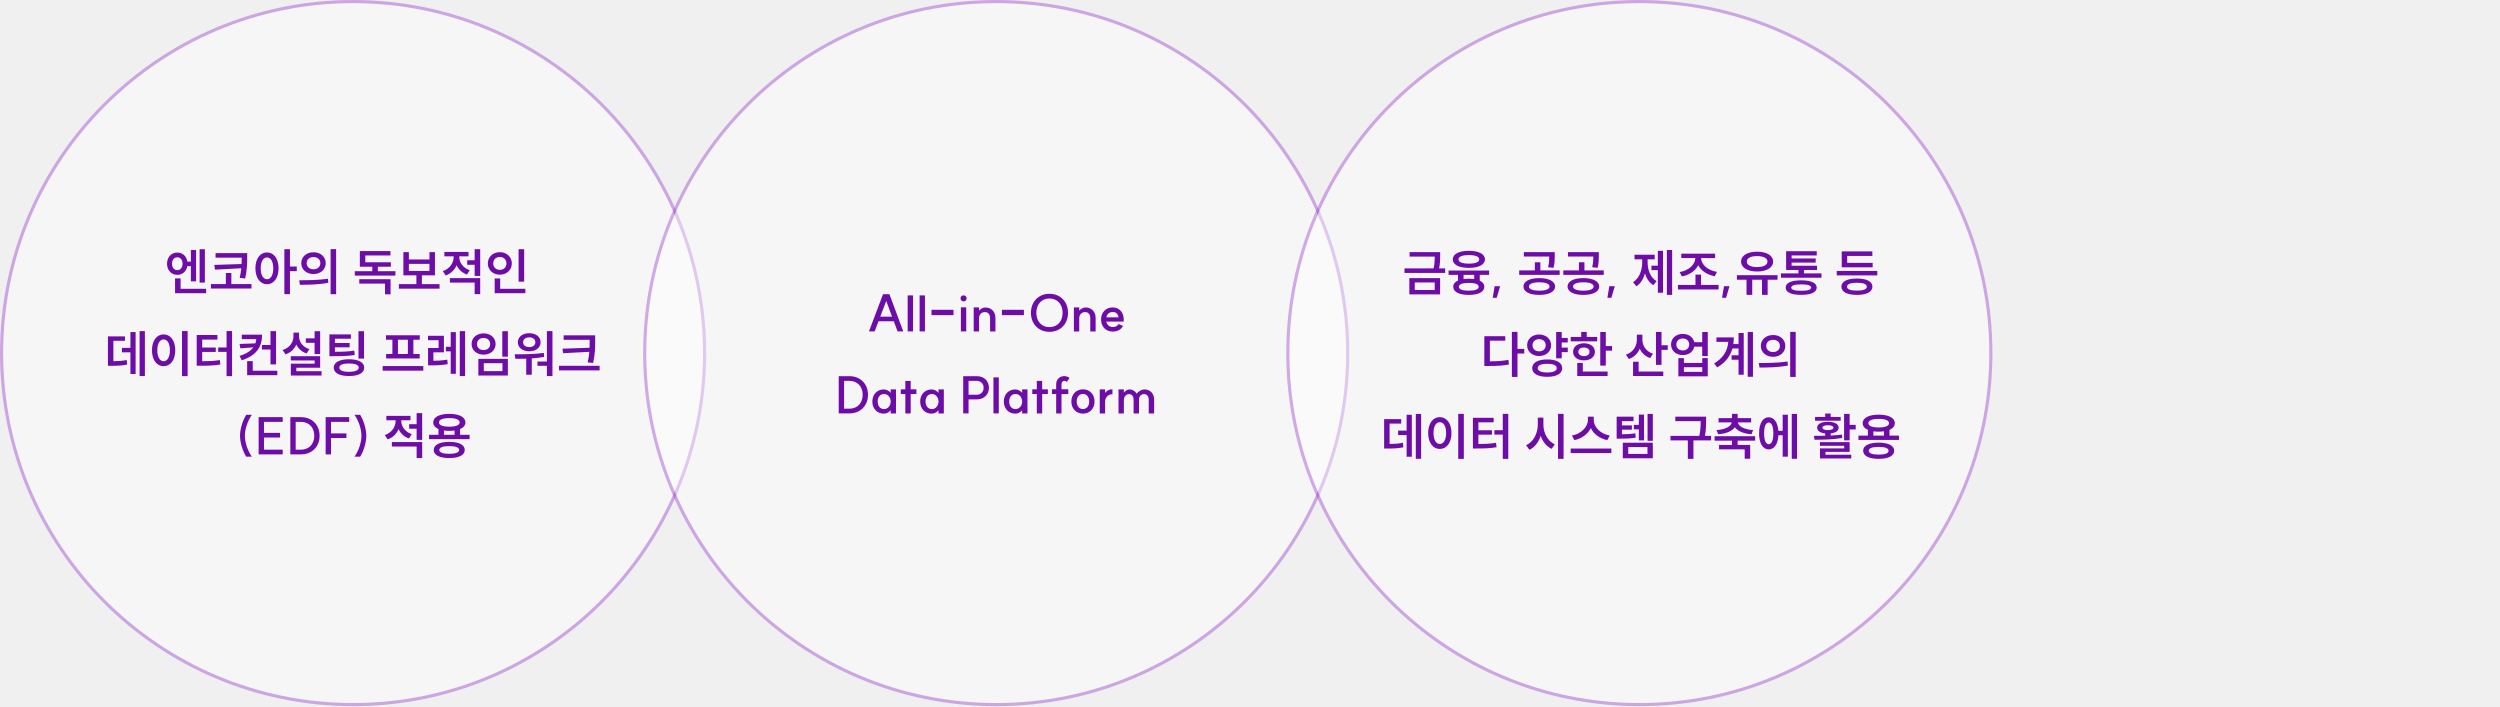
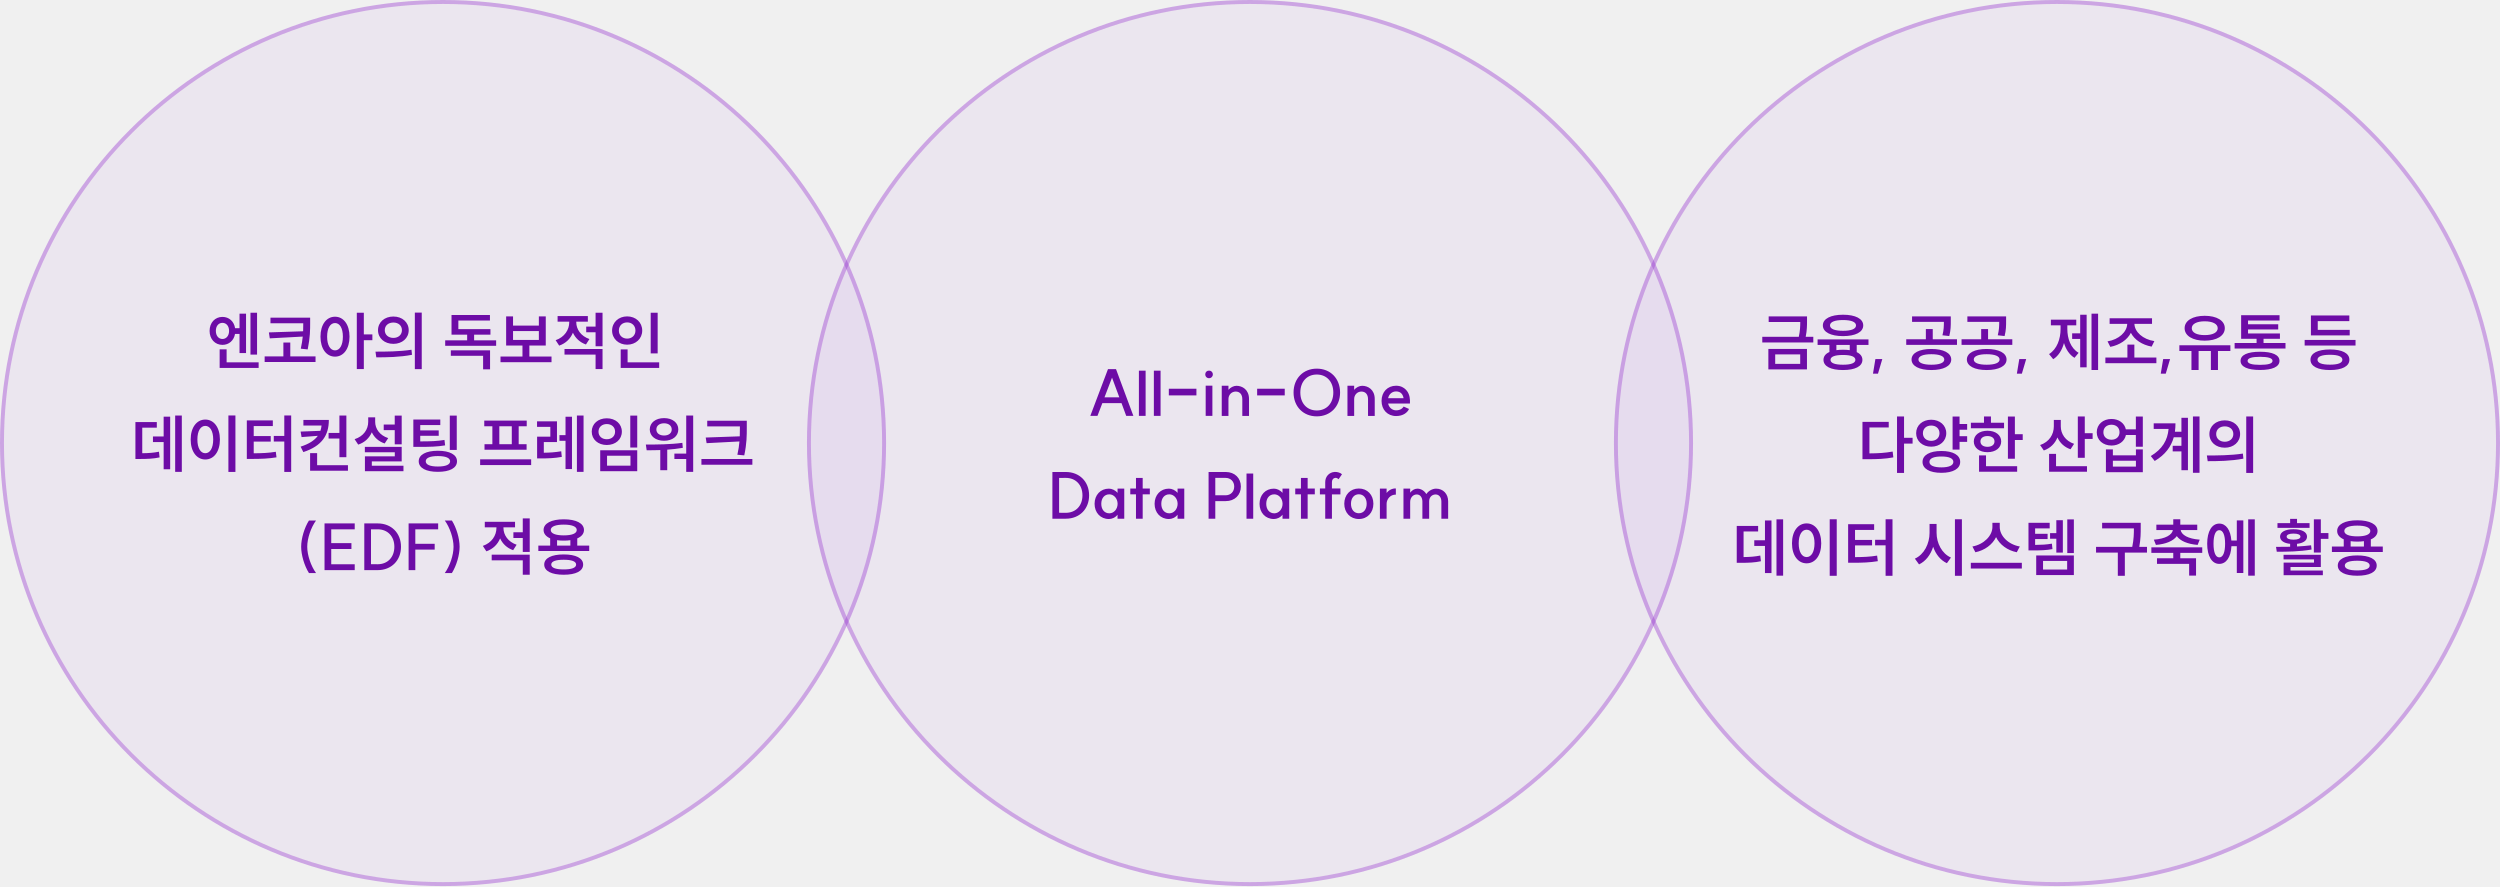
- <svg xmlns="http://www.w3.org/2000/svg" width="793" height="224" viewBox="0 0 793 224" fill="none">
-   <circle opacity="0.4" cx="112" cy="112" r="111.5" fill="white" stroke="#9735D0" />
+ <svg xmlns="http://www.w3.org/2000/svg" width="632" height="224" viewBox="0 0 632 224" fill="none">
+   <circle opacity="0.4" cx="112" cy="112" r="111.5" fill="#9735D0" fill-opacity="0.14" stroke="#9735D0" />
  <path d="M56.231 80.112C57.911 80.112 59.175 81.264 59.431 82.976H60.551V79.296H62.199V89.248H60.551V84.416H59.415C59.127 86.08 57.879 87.184 56.231 87.184C54.359 87.184 52.983 85.728 52.983 83.648C52.983 81.568 54.359 80.112 56.231 80.112ZM54.567 83.648C54.567 84.896 55.271 85.696 56.231 85.696C57.191 85.696 57.911 84.896 57.911 83.648C57.911 82.4 57.191 81.616 56.231 81.616C55.271 81.616 54.567 82.4 54.567 83.648ZM55.527 93.008V88.304H57.287V91.6H65.383V93.008H55.527ZM63.319 89.648V79.056H64.983V89.648H63.319ZM68.375 80.304H78.407V81.6C78.407 83.312 78.407 85.312 77.783 88.336L76.039 88.144C76.295 87.008 76.439 85.984 76.535 85.088L68.199 85.536L67.975 84.032L76.631 83.744C76.663 83.008 76.663 82.336 76.663 81.728H68.375V80.304ZM66.903 91.52V90.096H71.639V86.592H73.383V90.096H79.767V91.52H66.903ZM84.696 80.064C86.824 80.064 88.36 82.016 88.36 85.104C88.36 88.208 86.824 90.16 84.696 90.16C82.552 90.16 81.016 88.208 81.016 85.104C81.016 82.016 82.552 80.064 84.696 80.064ZM82.696 85.104C82.696 87.296 83.512 88.576 84.696 88.576C85.88 88.576 86.68 87.296 86.68 85.104C86.68 82.928 85.88 81.664 84.696 81.664C83.512 81.664 82.696 82.928 82.696 85.104ZM90.2 93.296V79.056H91.976V84.544H94.136V86H91.976V93.296H90.2ZM99.448 80.016C101.672 80.016 103.32 81.456 103.32 83.472C103.32 85.504 101.672 86.928 99.448 86.928C97.208 86.928 95.56 85.504 95.56 83.472C95.56 81.456 97.208 80.016 99.448 80.016ZM94.92 88.896C97.448 88.896 101 88.88 104.024 88.416L104.152 89.696C101.032 90.304 97.624 90.336 95.128 90.336L94.92 88.896ZM97.272 83.472C97.272 84.656 98.2 85.424 99.448 85.424C100.68 85.424 101.608 84.656 101.608 83.472C101.608 82.272 100.68 81.536 99.448 81.536C98.2 81.536 97.272 82.272 97.272 83.472ZM104.872 93.312V79.024H106.616V93.312H104.872ZM112.544 86.032H118.096V84.608H114.144V79.632H123.856V81.024H115.872V83.2H123.984V84.608H119.856V86.032H125.424V87.424H112.544V86.032ZM113.968 89.952V88.56H123.888V93.36H122.128V89.952H113.968ZM126.528 90.128H132.08V87.344H127.952V79.984H129.696V82.304H136.224V79.984H137.968V87.344H133.824V90.128H139.424V91.568H126.528V90.128ZM129.696 85.936H136.224V83.696H129.696V85.936ZM148.193 82.56H150.561V79.056H152.321V87.536H150.561V84H148.193V82.56ZM140.465 86C142.721 85.232 143.905 83.36 143.905 81.472V81.312H140.961V79.904H148.609V81.312H145.681V81.472C145.681 83.216 146.817 84.96 149.009 85.712L148.129 87.088C146.561 86.544 145.457 85.456 144.833 84.112C144.225 85.6 143.041 86.8 141.361 87.376L140.465 86ZM142.705 89.648V88.224H152.321V93.296H150.561V89.648H142.705ZM164.497 79.056H166.257V89.344H164.497V79.056ZM154.737 83.568C154.737 81.472 156.401 79.984 158.545 79.984C160.705 79.984 162.353 81.472 162.353 83.568C162.353 85.632 160.705 87.136 158.545 87.136C156.401 87.136 154.737 85.632 154.737 83.568ZM156.449 83.568C156.449 84.8 157.361 85.6 158.545 85.6C159.729 85.6 160.641 84.8 160.641 83.568C160.641 82.304 159.729 81.504 158.545 81.504C157.361 81.504 156.449 82.304 156.449 83.568ZM156.913 93.008V88.32H158.657V91.6H166.641V93.008H156.913ZM44.282 105.04H45.962V119.28H44.282V105.04ZM34.234 116.032V106.704H39.642V108.112H35.962V114.576C37.626 114.56 38.826 114.464 40.186 114.192L40.346 115.632C38.746 115.968 37.338 116.032 35.194 116.032H34.234ZM38.666 111.76V110.336H41.37V105.328H43.018V118.624H41.37V111.76H38.666ZM57.739 105.024H59.515V119.312H57.739V105.024ZM48.203 111.104C48.203 108.016 49.755 106.064 51.899 106.064C54.043 106.064 55.595 108.016 55.595 111.104C55.595 114.208 54.043 116.16 51.899 116.16C49.755 116.16 48.203 114.208 48.203 111.104ZM49.899 111.104C49.899 113.296 50.715 114.576 51.899 114.576C53.083 114.576 53.899 113.296 53.899 111.104C53.899 108.928 53.083 107.664 51.899 107.664C50.715 107.664 49.899 108.928 49.899 111.104ZM71.867 105.024H73.611V119.312H71.867V111.616H69.211V110.208H71.867V105.024ZM62.395 116.016V106.272H68.971V107.712H64.139V110.24H68.443V111.632H64.139V114.592C66.299 114.576 67.899 114.512 69.723 114.208L69.899 115.616C67.835 115.952 66.043 116.016 63.515 116.016H62.395ZM83.067 109.44H85.803V105.04H87.563V115.584H85.803V110.864H83.067V109.44ZM75.995 112.912C78.155 112.224 79.531 111.296 80.347 110.176L76.235 110.496L75.995 109.104L81.003 108.912C81.147 108.48 81.243 108.032 81.291 107.568H76.699V106.16H83.131C83.131 110.048 81.387 112.736 76.683 114.288L75.995 112.912ZM78.395 119.008V114.544H80.171V117.6H87.963V119.008H78.395ZM97.004 107.328H99.788V105.056H101.548V112.32H99.788V108.736H97.004V107.328ZM89.644 111.024C91.916 110.304 93.084 108.544 93.084 106.64V105.504H94.844V106.64C94.844 108.384 95.98 110.064 98.14 110.752L97.244 112.112C95.708 111.6 94.604 110.576 93.996 109.28C93.372 110.72 92.22 111.856 90.556 112.4L89.644 111.024ZM92.236 114.336V112.976H101.548V116.64H93.996V117.744H101.996V119.12H92.252V115.36H99.804V114.336H92.236ZM104.492 106.064H111.308V107.456H106.236V108.8H110.908V110.176H106.236V111.584C108.876 111.584 110.508 111.52 112.364 111.216L112.524 112.592C110.508 112.928 108.732 112.976 105.692 112.976H104.492V106.064ZM105.852 116.608C105.852 114.944 107.708 113.952 110.7 113.952C113.692 113.952 115.532 114.944 115.532 116.608C115.532 118.32 113.692 119.28 110.7 119.28C107.708 119.28 105.852 118.32 105.852 116.608ZM107.628 116.608C107.628 117.472 108.716 117.936 110.7 117.936C112.668 117.936 113.788 117.472 113.788 116.608C113.788 115.76 112.668 115.296 110.7 115.296C108.716 115.296 107.628 115.76 107.628 116.608ZM113.708 113.744V105.056H115.468V113.744H113.708ZM121.38 116.112H134.276V117.568H121.38V116.112ZM122.42 107.76V106.336H133.156V107.76H131.124V112.288H133.124V113.696H122.484V112.288H124.468V107.76H122.42ZM126.228 112.288H129.38V107.76H126.228V112.288ZM135.764 106.512H140.804V111.76H137.476V114.448C138.932 114.432 140.292 114.352 141.876 114.08L142.02 115.504C140.132 115.84 138.548 115.888 136.756 115.888H135.78V110.384H139.124V107.92H135.764V106.512ZM141.428 111.44V110H142.964V105.344H144.596V118.576H142.964V111.44H141.428ZM145.844 119.28V105.04H147.524V119.28H145.844ZM159.333 105.056H161.093V113.136H159.333V105.056ZM149.589 109.12C149.589 107.136 151.205 105.744 153.397 105.744C155.589 105.744 157.205 107.136 157.205 109.12C157.205 111.104 155.589 112.496 153.397 112.496C151.205 112.496 149.589 111.104 149.589 109.12ZM151.301 109.12C151.301 110.304 152.197 111.04 153.397 111.04C154.597 111.04 155.493 110.304 155.493 109.12C155.493 107.952 154.597 107.2 153.397 107.2C152.197 107.2 151.301 107.952 151.301 109.12ZM151.733 119.12V113.824H161.093V119.12H151.733ZM153.461 117.728H159.381V115.216H153.461V117.728ZM173.477 105.04H175.237V119.296H173.477V116.032H170.485V114.672H173.477V105.04ZM163.269 112.384C165.925 112.384 169.445 112.368 172.501 111.952L172.613 113.216C171.317 113.44 169.973 113.584 168.677 113.68V118.864H166.917V113.776C165.685 113.824 164.533 113.824 163.477 113.824L163.269 112.384ZM164.261 108.56C164.261 106.848 165.765 105.696 167.877 105.696C169.989 105.696 171.477 106.848 171.477 108.56C171.477 110.288 169.989 111.424 167.877 111.424C165.765 111.424 164.261 110.288 164.261 108.56ZM165.925 108.56C165.925 109.52 166.725 110.096 167.877 110.096C169.029 110.096 169.813 109.52 169.813 108.56C169.813 107.616 169.029 107.008 167.877 107.008C166.725 107.008 165.925 107.616 165.925 108.56ZM178.789 106.368H188.789V108.048C188.789 110.128 188.789 112.096 188.149 115.12L186.405 114.96C186.693 113.712 186.853 112.608 186.933 111.6L178.629 112.032L178.405 110.608L187.013 110.304C187.045 109.52 187.045 108.784 187.045 108.048V107.792H178.789V106.368ZM177.317 117.488V116.032H190.197V117.488H177.317ZM76.133 138.224C76.133 136.144 76.949 133.408 78.101 131.584H79.893C78.581 133.392 77.669 136.128 77.669 138.224C77.669 140.32 78.581 143.056 79.893 144.864H78.101C76.949 143.04 76.133 140.304 76.133 138.224ZM89.674 132.32V133.808H83.737V137.312H88.841V138.784H83.737V142.64H89.674V144.128H82.041V132.32H89.674ZM95.469 142.64C97.997 142.64 99.693 140.864 99.693 138.224C99.693 135.584 97.997 133.808 95.469 133.808L93.789 133.824V142.624L95.469 142.64ZM92.093 144.128V132.32H95.485C98.941 132.32 101.373 134.752 101.373 138.224C101.373 141.696 98.941 144.128 95.485 144.128H92.093ZM110.767 132.32V133.808H104.991V137.472H109.887V138.944H104.991V144.128H103.295V132.32H110.767ZM116.19 138.224C116.19 140.304 115.39 143.024 114.238 144.864H112.446C113.742 143.072 114.654 140.32 114.654 138.224C114.654 136.128 113.742 133.376 112.446 131.584H114.238C115.39 133.424 116.19 136.144 116.19 138.224ZM129.786 134.56H132.155V131.056H133.915V139.536H132.155V136H129.786V134.56ZM122.059 138C124.315 137.232 125.499 135.36 125.499 133.472V133.312H122.555V131.904H130.203V133.312H127.275V133.472C127.275 135.216 128.411 136.96 130.602 137.712L129.723 139.088C128.155 138.544 127.051 137.456 126.427 136.112C125.819 137.6 124.635 138.8 122.955 139.376L122.059 138ZM124.299 141.648V140.224H133.915V145.296H132.155V141.648H124.299ZM136.091 137.92H139.083V136.096C138.027 135.632 137.419 134.912 137.419 133.984C137.419 132.288 139.403 131.28 142.523 131.28C145.643 131.28 147.627 132.288 147.627 133.984C147.627 134.912 147.019 135.648 145.931 136.112V137.92H148.955V139.296H136.091V137.92ZM137.579 142.72C137.579 141.088 139.435 140.16 142.507 140.16C145.563 140.16 147.419 141.088 147.419 142.72C147.419 144.368 145.563 145.296 142.507 145.296C139.435 145.296 137.579 144.368 137.579 142.72ZM139.227 133.984C139.227 134.864 140.443 135.344 142.523 135.344C144.587 135.344 145.803 134.864 145.803 133.984C145.803 133.104 144.587 132.624 142.523 132.624C140.443 132.624 139.227 133.104 139.227 133.984ZM139.355 142.72C139.355 143.536 140.459 143.952 142.507 143.952C144.539 143.952 145.643 143.536 145.643 142.72C145.643 141.92 144.539 141.504 142.507 141.504C140.459 141.504 139.355 141.92 139.355 142.72ZM140.827 137.92H144.187V136.56C143.675 136.64 143.115 136.672 142.523 136.672C141.915 136.672 141.339 136.64 140.827 136.56V137.92Z" fill="#6D0CA6" />
-   <circle opacity="0.4" cx="316" cy="112" r="111.5" fill="white" stroke="#9735D0" />
+   <circle opacity="0.4" cx="316" cy="112" r="111.5" fill="#9735D0" fill-opacity="0.14" stroke="#9735D0" />
  <path d="M282.129 93.32L286.513 105.128H284.705L283.521 101.912H278.673L277.441 105.128H275.633L280.097 93.32H282.129ZM279.217 100.44H282.961L281.121 95.464L279.217 100.44ZM287.915 93.704H289.611V105.128H287.915V93.704ZM291.696 93.704H293.392V105.128H291.696V93.704ZM295.478 98.264H302.454V99.96H295.478V98.264ZM304.796 97.496H306.492V105.128H304.796V97.496ZM304.684 94.648C304.684 94.088 305.084 93.688 305.644 93.688C306.204 93.688 306.604 94.088 306.604 94.648C306.604 95.208 306.204 95.608 305.644 95.608C305.084 95.608 304.684 95.208 304.684 94.648ZM314.056 100.936C314.056 99.72 313.432 98.984 312.376 98.984C311.336 99 310.536 99.816 310.552 100.936V105.144H308.856V97.512H310.552V98.552C311.032 97.96 311.848 97.528 312.584 97.528C314.024 97.528 315.752 98.472 315.752 100.872V105.144H314.056V100.936ZM317.806 98.264H324.782V99.96H317.806V98.264ZM332.884 103.768C335.38 103.768 337.06 101.944 337.06 99.224C337.06 96.504 335.38 94.68 332.884 94.68C330.388 94.68 328.724 96.504 328.724 99.224C328.724 101.944 330.388 103.768 332.884 103.768ZM327.012 99.224C327.012 95.688 329.444 93.192 332.884 93.192C336.34 93.192 338.772 95.688 338.772 99.224C338.772 102.76 336.34 105.256 332.884 105.256C329.444 105.256 327.012 102.76 327.012 99.224ZM345.837 100.936C345.837 99.72 345.213 98.984 344.157 98.984C343.117 99 342.317 99.816 342.333 100.936V105.144H340.637V97.512H342.333V98.552C342.813 97.96 343.629 97.528 344.365 97.528C345.805 97.528 347.533 98.472 347.533 100.872V105.144H345.837V100.936ZM352.935 105.176C350.775 105.176 349.255 103.592 349.255 101.352C349.255 99.096 350.775 97.512 352.935 97.512C355.303 97.512 356.055 99.448 356.103 99.576C356.567 100.664 356.423 101.88 356.423 102.008H350.919C351.111 103.032 351.975 103.736 352.935 103.736C354.199 103.736 354.711 103 354.839 102.776L356.199 103.384C355.831 104.248 354.759 105.176 352.935 105.176ZM350.919 100.664H354.823C354.663 99.72 354.119 98.952 352.935 98.952C351.911 98.952 351.111 99.672 350.919 100.664ZM269.422 129.64C271.95 129.64 273.646 127.864 273.646 125.224C273.646 122.584 271.95 120.808 269.422 120.808L267.742 120.824V129.624L269.422 129.64ZM266.046 131.128V119.32H269.438C272.894 119.32 275.326 121.752 275.326 125.224C275.326 128.696 272.894 131.128 269.438 131.128H266.046ZM280.324 131.208C278.212 131.208 276.708 129.608 276.708 127.368C276.708 125.128 278.212 123.528 280.324 123.528C281.076 123.528 281.908 123.88 282.516 124.6V123.512H284.212V131.144H282.516V130.12C281.908 130.888 281.076 131.208 280.324 131.208ZM278.404 127.368C278.404 128.808 279.22 129.768 280.436 129.768C281.556 129.768 282.516 128.76 282.532 127.368C282.516 125.976 281.556 124.968 280.436 124.968C279.22 124.968 278.404 125.912 278.404 127.368ZM287.175 131.144V124.968H285.735V123.496H287.175V120.824H288.871V123.496H290.679V124.968H288.871V131.144H287.175ZM295.496 131.208C293.384 131.208 291.88 129.608 291.88 127.368C291.88 125.128 293.384 123.528 295.496 123.528C296.248 123.528 297.08 123.88 297.688 124.6V123.512H299.384V131.144H297.688V130.12C297.08 130.888 296.248 131.208 295.496 131.208ZM293.576 127.368C293.576 128.808 294.392 129.768 295.608 129.768C296.728 129.768 297.688 128.76 297.704 127.368C297.688 125.976 296.728 124.968 295.608 124.968C294.392 124.968 293.576 125.912 293.576 127.368ZM309.834 125.208C311.114 125.208 312.01 124.296 312.01 123C312.01 121.72 311.098 120.808 309.818 120.808H307.226V125.208H309.834ZM305.53 131.128V119.32H309.882C312.122 119.32 313.69 120.84 313.69 123C313.69 125.16 312.122 126.68 309.882 126.68H307.226V131.128H305.53ZM315.118 119.704H316.814V131.128H315.118V119.704ZM322.027 131.208C319.915 131.208 318.411 129.608 318.411 127.368C318.411 125.128 319.915 123.528 322.027 123.528C322.779 123.528 323.611 123.88 324.219 124.6V123.512H325.915V131.144H324.219V130.12C323.611 130.888 322.779 131.208 322.027 131.208ZM320.107 127.368C320.107 128.808 320.923 129.768 322.139 129.768C323.259 129.768 324.219 128.76 324.235 127.368C324.219 125.976 323.259 124.968 322.139 124.968C320.923 124.968 320.107 125.912 320.107 127.368ZM328.878 131.144V124.968H327.438V123.496H328.878V120.824H330.574V123.496H332.382V124.968H330.574V131.144H328.878ZM336.712 131.144H335.016V124.984H333.672V123.48H335.016V121.88C335.016 120.472 335.992 119.4 337.4 119.304C338.056 119.256 338.872 119.512 339.256 119.896L338.392 121.144C338.04 120.84 337.816 120.776 337.544 120.808C337.048 120.856 336.712 121.272 336.712 121.88V123.48H338.856V124.984H336.712V131.144ZM343.513 129.752C344.697 129.752 345.497 128.808 345.497 127.352C345.497 125.912 344.697 124.952 343.513 124.952C342.329 124.952 341.529 125.896 341.529 127.352C341.529 128.808 342.313 129.752 343.513 129.752ZM339.833 127.352C339.833 125.096 341.353 123.496 343.513 123.496C345.673 123.496 347.193 125.096 347.193 127.352C347.193 129.592 345.673 131.208 343.513 131.208C341.353 131.208 339.833 129.592 339.833 127.352ZM348.838 131.144V123.512H350.534V124.632C351.046 123.912 351.974 123.432 352.87 123.48V125.048C351.51 124.984 350.534 126.184 350.534 127.352V131.144H348.838ZM364.38 126.808C364.38 125.72 363.788 125 362.924 125C361.948 125 361.292 125.752 361.292 126.728V131.144H359.58V126.808C359.58 125.72 359.004 125 358.156 125C357.18 125 356.492 125.832 356.492 126.904V131.144H354.796V123.512H356.492V124.552C356.94 123.944 357.596 123.528 358.316 123.528C359.228 123.528 360.124 124.104 360.572 124.904C361.1 124.104 362.124 123.528 363.036 123.528C364.844 123.528 366.092 124.872 366.092 126.744V131.144H364.38V126.808Z" fill="#6D0CA6" />
-   <circle opacity="0.4" cx="520" cy="112" r="111.5" fill="white" stroke="#9735D0" />
+   <circle opacity="0.4" cx="520" cy="112" r="111.5" fill="#9735D0" fill-opacity="0.14" stroke="#9735D0" />
  <path d="M447.121 79.978H456.817V81.082C456.817 82.218 456.817 83.466 456.481 85.146H458.401V86.57H445.505V85.146H454.737C455.073 83.61 455.105 82.458 455.105 81.402H447.121V79.978ZM447.041 93.386V88.218H456.801V93.386H447.041ZM448.769 91.978H455.089V89.594H448.769V91.978ZM459.489 85.802H472.353V87.194H469.377V89.018C470.305 89.45 470.817 90.106 470.817 90.97C470.817 92.618 468.961 93.546 465.905 93.546C462.833 93.546 460.977 92.618 460.977 90.97C460.977 90.09 461.505 89.418 462.481 88.986V87.194H459.489V85.802ZM460.817 82.266C460.817 80.57 462.801 79.562 465.921 79.562C469.041 79.562 471.025 80.57 471.025 82.266C471.025 83.962 469.041 84.97 465.921 84.97C462.801 84.97 460.817 83.962 460.817 82.266ZM462.625 82.266C462.625 83.162 463.841 83.626 465.921 83.626C467.985 83.626 469.201 83.162 469.201 82.266C469.201 81.386 467.985 80.906 465.921 80.906C463.841 80.906 462.625 81.386 462.625 82.266ZM462.753 90.97C462.753 91.786 463.857 92.202 465.905 92.202C467.937 92.202 469.041 91.786 469.041 90.97C469.041 90.154 467.937 89.738 465.905 89.738C463.857 89.738 462.753 90.154 462.753 90.97ZM464.241 88.522C464.753 88.442 465.297 88.41 465.905 88.41C466.529 88.41 467.105 88.442 467.617 88.522V87.194H464.241V88.522ZM475.842 90.778L474.754 94.458H473.49L474.098 90.778H475.842ZM488.248 88.218C491.304 88.218 493.272 89.226 493.272 90.89C493.272 92.538 491.304 93.546 488.248 93.546C485.192 93.546 483.24 92.538 483.24 90.89C483.24 89.226 485.192 88.218 488.248 88.218ZM481.896 87.178V85.77H486.856V83.194H488.6V85.77H494.728V87.178H481.896ZM483.368 81.37V79.978H493.16V81.162C493.16 82.298 493.16 83.482 492.776 84.954L491.048 84.762C491.4 83.402 491.416 82.394 491.416 81.37H483.368ZM484.984 90.89C484.984 91.738 486.2 92.202 488.248 92.202C490.296 92.202 491.512 91.738 491.512 90.89C491.512 90.026 490.296 89.546 488.248 89.546C486.2 89.546 484.984 90.026 484.984 90.89ZM502.232 88.218C505.288 88.218 507.256 89.226 507.256 90.89C507.256 92.538 505.288 93.546 502.232 93.546C499.176 93.546 497.224 92.538 497.224 90.89C497.224 89.226 499.176 88.218 502.232 88.218ZM495.88 87.178V85.77H500.84V83.194H502.584V85.77H508.712V87.178H495.88ZM497.352 81.37V79.978H507.144V81.162C507.144 82.298 507.144 83.482 506.76 84.954L505.032 84.762C505.384 83.402 505.4 82.394 505.4 81.37H497.352ZM498.968 90.89C498.968 91.738 500.184 92.202 502.232 92.202C504.28 92.202 505.496 91.738 505.496 90.89C505.496 90.026 504.28 89.546 502.232 89.546C500.184 89.546 498.968 90.026 498.968 90.89ZM512.217 90.778L511.129 94.458H509.865L510.473 90.778H512.217ZM528.735 79.29H530.399V93.53H528.735V79.29ZM517.999 89.514C520.031 88.234 520.911 85.674 520.911 83.178V82.25H518.463V80.81H524.879V82.25H522.623V83.178C522.623 85.578 523.455 88.01 525.471 89.194L524.431 90.458C523.135 89.674 522.271 88.33 521.775 86.714C521.295 88.474 520.399 89.962 519.055 90.81L517.999 89.514ZM523.839 85.69V84.266H525.871V79.562H527.503V92.858H525.871V85.69H523.839ZM532.239 90.378H537.807V87.114H539.567V90.378H545.135V91.818H532.239V90.378ZM532.783 86.298C535.647 85.834 537.711 83.914 537.759 81.866H533.311V80.458H544.031V81.866H539.583C539.631 83.914 541.711 85.786 544.623 86.234L543.935 87.626C541.535 87.178 539.599 85.914 538.687 84.138C537.775 85.93 535.855 87.226 533.487 87.69L532.783 86.298ZM548.592 90.778L547.504 94.458H546.24L546.848 90.778H548.592ZM550.942 87.29H563.838V88.73H560.702V93.53H558.91V88.73H555.806V93.53H553.998V88.73H550.942V87.29ZM552.27 82.97C552.27 81.034 554.334 79.834 557.342 79.834C560.366 79.834 562.43 81.034 562.43 82.97C562.43 84.906 560.366 86.122 557.342 86.122C554.334 86.122 552.27 84.906 552.27 82.97ZM554.078 82.97C554.078 84.09 555.358 84.714 557.342 84.714C559.342 84.714 560.638 84.09 560.638 82.97C560.638 81.882 559.342 81.226 557.342 81.226C555.358 81.226 554.078 81.882 554.078 82.97ZM564.911 86.714H570.463V85.642H566.559V79.69H576.271V81.034H568.303V81.978H575.935V83.29H568.303V84.298H576.367V85.642H572.223V86.714H577.775V88.106H564.911V86.714ZM566.415 91.226C566.415 89.706 568.207 88.922 571.343 88.922C574.447 88.922 576.255 89.706 576.255 91.226C576.255 92.73 574.447 93.53 571.343 93.53C568.207 93.53 566.415 92.73 566.415 91.226ZM568.191 91.226C568.191 91.914 569.247 92.234 571.343 92.234C573.423 92.234 574.495 91.914 574.495 91.226C574.495 90.538 573.423 90.202 571.343 90.202C569.247 90.202 568.191 90.538 568.191 91.226ZM582.615 85.93H595.479V87.354H582.615V85.93ZM584.087 90.938C584.087 89.274 585.943 88.346 589.015 88.346C592.071 88.346 593.927 89.274 593.927 90.938C593.927 92.602 592.071 93.546 589.015 93.546C585.943 93.546 584.087 92.602 584.087 90.938ZM584.199 84.794V79.754H593.911V81.178H585.927V83.386H594.007V84.794H584.199ZM585.863 90.938C585.863 91.77 586.983 92.186 589.015 92.186C591.047 92.186 592.151 91.77 592.151 90.938C592.151 90.122 591.047 89.69 589.015 89.69C586.983 89.69 585.863 90.122 585.863 90.938ZM479.567 105.274H481.343V110.682H483.503V112.138H481.343V119.562H479.567V105.274ZM470.831 116.09V106.65H477.471V108.058H472.591V114.618C474.815 114.602 476.543 114.506 478.463 114.154L478.639 115.626C476.479 116.026 474.559 116.09 471.999 116.09H470.831ZM488.207 106.106C490.383 106.106 492.015 107.514 492.015 109.514C492.015 111.514 490.383 112.922 488.207 112.922C486.015 112.922 484.399 111.514 484.399 109.514C484.399 107.514 486.015 106.106 488.207 106.106ZM486.015 116.778C486.015 115.034 487.855 114.01 490.783 114.01C493.711 114.01 495.535 115.034 495.535 116.778C495.535 118.506 493.711 119.53 490.783 119.53C487.855 119.53 486.015 118.506 486.015 116.778ZM486.111 109.514C486.111 110.714 487.007 111.45 488.207 111.45C489.407 111.45 490.303 110.714 490.303 109.514C490.303 108.33 489.407 107.578 488.207 107.578C487.007 107.578 486.111 108.33 486.111 109.514ZM487.759 116.778C487.759 117.658 488.847 118.154 490.783 118.154C492.703 118.154 493.807 117.658 493.807 116.778C493.807 115.866 492.703 115.402 490.783 115.402C488.847 115.402 487.759 115.866 487.759 116.778ZM493.615 113.658V105.306H495.375V107.194H497.295V108.634H495.375V110.266H497.295V111.706H495.375V113.658H493.615ZM507.6 105.306H509.36V109.77H511.344V111.226H509.36V115.962H507.6V105.306ZM498.24 108.266V106.874H501.552V105.29H503.312V106.874H506.624V108.266H498.24ZM498.976 111.594C498.976 109.978 500.4 108.89 502.432 108.89C504.48 108.89 505.904 109.978 505.904 111.594C505.904 113.226 504.48 114.314 502.432 114.314C500.4 114.314 498.976 113.226 498.976 111.594ZM500.304 119.258V115.13H502.064V117.85H509.936V119.258H500.304ZM500.656 111.594C500.656 112.458 501.376 112.954 502.432 112.954C503.488 112.954 504.208 112.458 504.208 111.594C504.208 110.73 503.488 110.234 502.432 110.234C501.376 110.234 500.656 110.73 500.656 111.594ZM519.208 106.154H520.968V107.802C520.968 109.658 522.104 111.45 524.328 112.202L523.432 113.578C521.864 113.05 520.744 111.962 520.12 110.586C519.512 112.106 518.344 113.29 516.68 113.882L515.736 112.506C518.056 111.722 519.208 109.818 519.208 107.786V106.154ZM518.008 119.258V114.746H519.768V117.85H527.592V119.258H518.008ZM525.272 115.738V105.29H527.032V109.514H529.016V110.97H527.032V115.738H525.272ZM533.784 105.914C535.64 105.914 537.08 106.97 537.416 108.538H539.944V105.306H541.704V112.938H539.944V109.962H537.432C537.112 111.562 535.656 112.634 533.784 112.634C531.64 112.634 530.056 111.242 530.056 109.274C530.056 107.306 531.64 105.914 533.784 105.914ZM531.736 109.274C531.736 110.426 532.584 111.162 533.784 111.162C534.968 111.162 535.816 110.426 535.816 109.274C535.816 108.106 534.968 107.37 533.784 107.37C532.584 107.37 531.736 108.106 531.736 109.274ZM532.376 119.37V113.61H534.136V115.114H539.96V113.61H541.704V119.37H532.376ZM534.136 117.962H539.96V116.474H534.136V117.962ZM549.256 112.698H551.464V110.538H549.528C548.856 112.922 547.384 114.954 544.712 116.538L543.72 115.29C546.616 113.546 547.96 111.322 548.216 108.442H544.456V107.018H549.96C549.96 107.754 549.912 108.458 549.816 109.146H551.464V105.626H553.112V118.858H551.464V114.106H549.256V112.698ZM554.376 119.53V105.29H556.04V119.53H554.376ZM562.425 106.266C564.649 106.266 566.297 107.706 566.297 109.722C566.297 111.754 564.649 113.178 562.425 113.178C560.185 113.178 558.537 111.754 558.537 109.722C558.537 107.706 560.185 106.266 562.425 106.266ZM557.897 115.146C560.425 115.146 563.977 115.13 567.001 114.666L567.129 115.946C564.009 116.554 560.601 116.586 558.105 116.586L557.897 115.146ZM560.249 109.722C560.249 110.906 561.177 111.674 562.425 111.674C563.657 111.674 564.585 110.906 564.585 109.722C564.585 108.522 563.657 107.786 562.425 107.786C561.177 107.786 560.249 108.522 560.249 109.722ZM567.849 119.562V105.274H569.593V119.562H567.849ZM449.095 131.29H450.775V145.53H449.095V131.29ZM439.047 142.282V132.954H444.455V134.362H440.775V140.826C442.439 140.81 443.639 140.714 444.999 140.442L445.159 141.882C443.559 142.218 442.151 142.282 440.007 142.282H439.047ZM443.479 138.01V136.586H446.183V131.578H447.831V144.874H446.183V138.01H443.479ZM462.551 131.274H464.327V145.562H462.551V131.274ZM453.015 137.354C453.015 134.266 454.567 132.314 456.711 132.314C458.855 132.314 460.407 134.266 460.407 137.354C460.407 140.458 458.855 142.41 456.711 142.41C454.567 142.41 453.015 140.458 453.015 137.354ZM454.711 137.354C454.711 139.546 455.527 140.826 456.711 140.826C457.895 140.826 458.711 139.546 458.711 137.354C458.711 135.178 457.895 133.914 456.711 133.914C455.527 133.914 454.711 135.178 454.711 137.354ZM476.679 131.274H478.423V145.562H476.679V137.866H474.023V136.458H476.679V131.274ZM467.207 142.266V132.522H473.783V133.962H468.951V136.49H473.255V137.882H468.951V140.842C471.111 140.826 472.711 140.762 474.535 140.458L474.711 141.866C472.647 142.202 470.855 142.266 468.327 142.266H467.207ZM487.791 132.458H489.567V134.698C489.567 137.322 490.911 139.946 493.199 140.954L492.175 142.378C490.527 141.61 489.343 140.09 488.703 138.234C488.063 140.234 486.847 141.866 485.135 142.682L484.079 141.226C486.415 140.186 487.791 137.45 487.791 134.698V132.458ZM494.207 145.562V131.274H495.967V145.562H494.207ZM503.68 132.17H505.536V133.226C505.536 135.434 507.648 137.642 510.608 138.154L509.84 139.61C507.456 139.13 505.52 137.69 504.608 135.786C503.68 137.674 501.744 139.13 499.376 139.61L498.624 138.154C501.536 137.626 503.68 135.418 503.68 133.226V132.17ZM498.224 143.722V142.282H511.12V143.722H498.224ZM518.256 134.778H519.84V131.514H521.488V139.69H519.84V136.186H518.256V134.778ZM512.8 139.146V132.17H518.16V133.578H514.48V134.938H517.632V136.282H514.48V137.754C516.16 137.738 517.344 137.674 518.72 137.434L518.864 138.81C517.264 139.114 515.904 139.146 513.744 139.146H512.8ZM514.752 145.37V140.426H524.272V145.37H514.752ZM516.48 143.978H522.576V141.802H516.48V143.978ZM522.608 139.818V131.306H524.272V139.818H522.608ZM531.416 132.17H541.176V133.418C541.176 134.762 541.176 136.218 540.808 138.25H542.76V139.69H537.16V145.562H535.384V139.69H529.88V138.25H539.032C539.432 136.33 539.448 134.874 539.448 133.578H531.416V132.17ZM543.864 138.362H556.728V139.77H551.176V141.13H555.16V145.514H553.416V142.538H545.288V141.13H549.4V139.77H543.864V138.362ZM544.488 136.426C547.464 136.218 549.112 135.194 549.304 133.994H545.128V132.634H549.4V131.274H551.176V132.634H555.464V133.994H551.272C551.464 135.194 553.112 136.218 556.088 136.426L555.56 137.754C553.032 137.546 551.176 136.762 550.296 135.53C549.4 136.762 547.544 137.546 545.016 137.754L544.488 136.426ZM568.345 131.29H570.009V145.53H568.345V131.29ZM557.977 137.45C557.977 134.298 559.177 132.362 561.033 132.362C562.745 132.362 563.897 133.978 564.089 136.65H565.465V131.562H567.113V144.858H565.465V138.074H564.105C563.961 140.874 562.777 142.554 561.033 142.554C559.177 142.554 557.977 140.618 557.977 137.45ZM559.577 137.45C559.577 139.69 560.121 140.906 561.033 140.906C561.961 140.906 562.505 139.69 562.505 137.45C562.505 135.226 561.961 134.026 561.033 134.026C560.121 134.026 559.577 135.226 559.577 137.45ZM584.945 131.29H586.705V134.762H588.625V136.218H586.705V139.674H584.945V131.29ZM575.377 138.25C576.433 138.25 577.665 138.25 578.945 138.218V137.482C577.377 137.322 576.401 136.666 576.401 135.658C576.401 134.49 577.729 133.786 579.793 133.786C581.889 133.786 583.217 134.49 583.217 135.658C583.217 136.666 582.257 137.306 580.689 137.482V138.154C581.905 138.09 583.105 137.994 584.241 137.85L584.369 138.922C581.361 139.45 578.049 139.482 575.569 139.482L575.377 138.25ZM575.745 133.45V132.25H578.945V131.162H580.689V132.25H583.857V133.45H575.745ZM577.281 141.418V140.25H586.705V143.338H579.041V144.234H587.217V145.418H577.297V142.234H584.977V141.418H577.281ZM578.065 135.658C578.065 136.154 578.721 136.426 579.793 136.426C580.897 136.426 581.553 136.154 581.553 135.658C581.553 135.162 580.897 134.89 579.793 134.89C578.721 134.89 578.065 135.162 578.065 135.658ZM589.505 138.17H592.497V136.346C591.441 135.882 590.833 135.162 590.833 134.234C590.833 132.538 592.817 131.53 595.937 131.53C599.057 131.53 601.041 132.538 601.041 134.234C601.041 135.162 600.433 135.898 599.345 136.362V138.17H602.369V139.546H589.505V138.17ZM590.993 142.97C590.993 141.338 592.849 140.41 595.921 140.41C598.977 140.41 600.833 141.338 600.833 142.97C600.833 144.618 598.977 145.546 595.921 145.546C592.849 145.546 590.993 144.618 590.993 142.97ZM592.641 134.234C592.641 135.114 593.857 135.594 595.937 135.594C598.001 135.594 599.217 135.114 599.217 134.234C599.217 133.354 598.001 132.874 595.937 132.874C593.857 132.874 592.641 133.354 592.641 134.234ZM592.769 142.97C592.769 143.786 593.873 144.202 595.921 144.202C597.953 144.202 599.057 143.786 599.057 142.97C599.057 142.17 597.953 141.754 595.921 141.754C593.873 141.754 592.769 142.17 592.769 142.97ZM594.241 138.17H597.601V136.81C597.089 136.89 596.529 136.922 595.937 136.922C595.329 136.922 594.753 136.89 594.241 136.81V138.17Z" fill="#6D0CA6" />
</svg>
